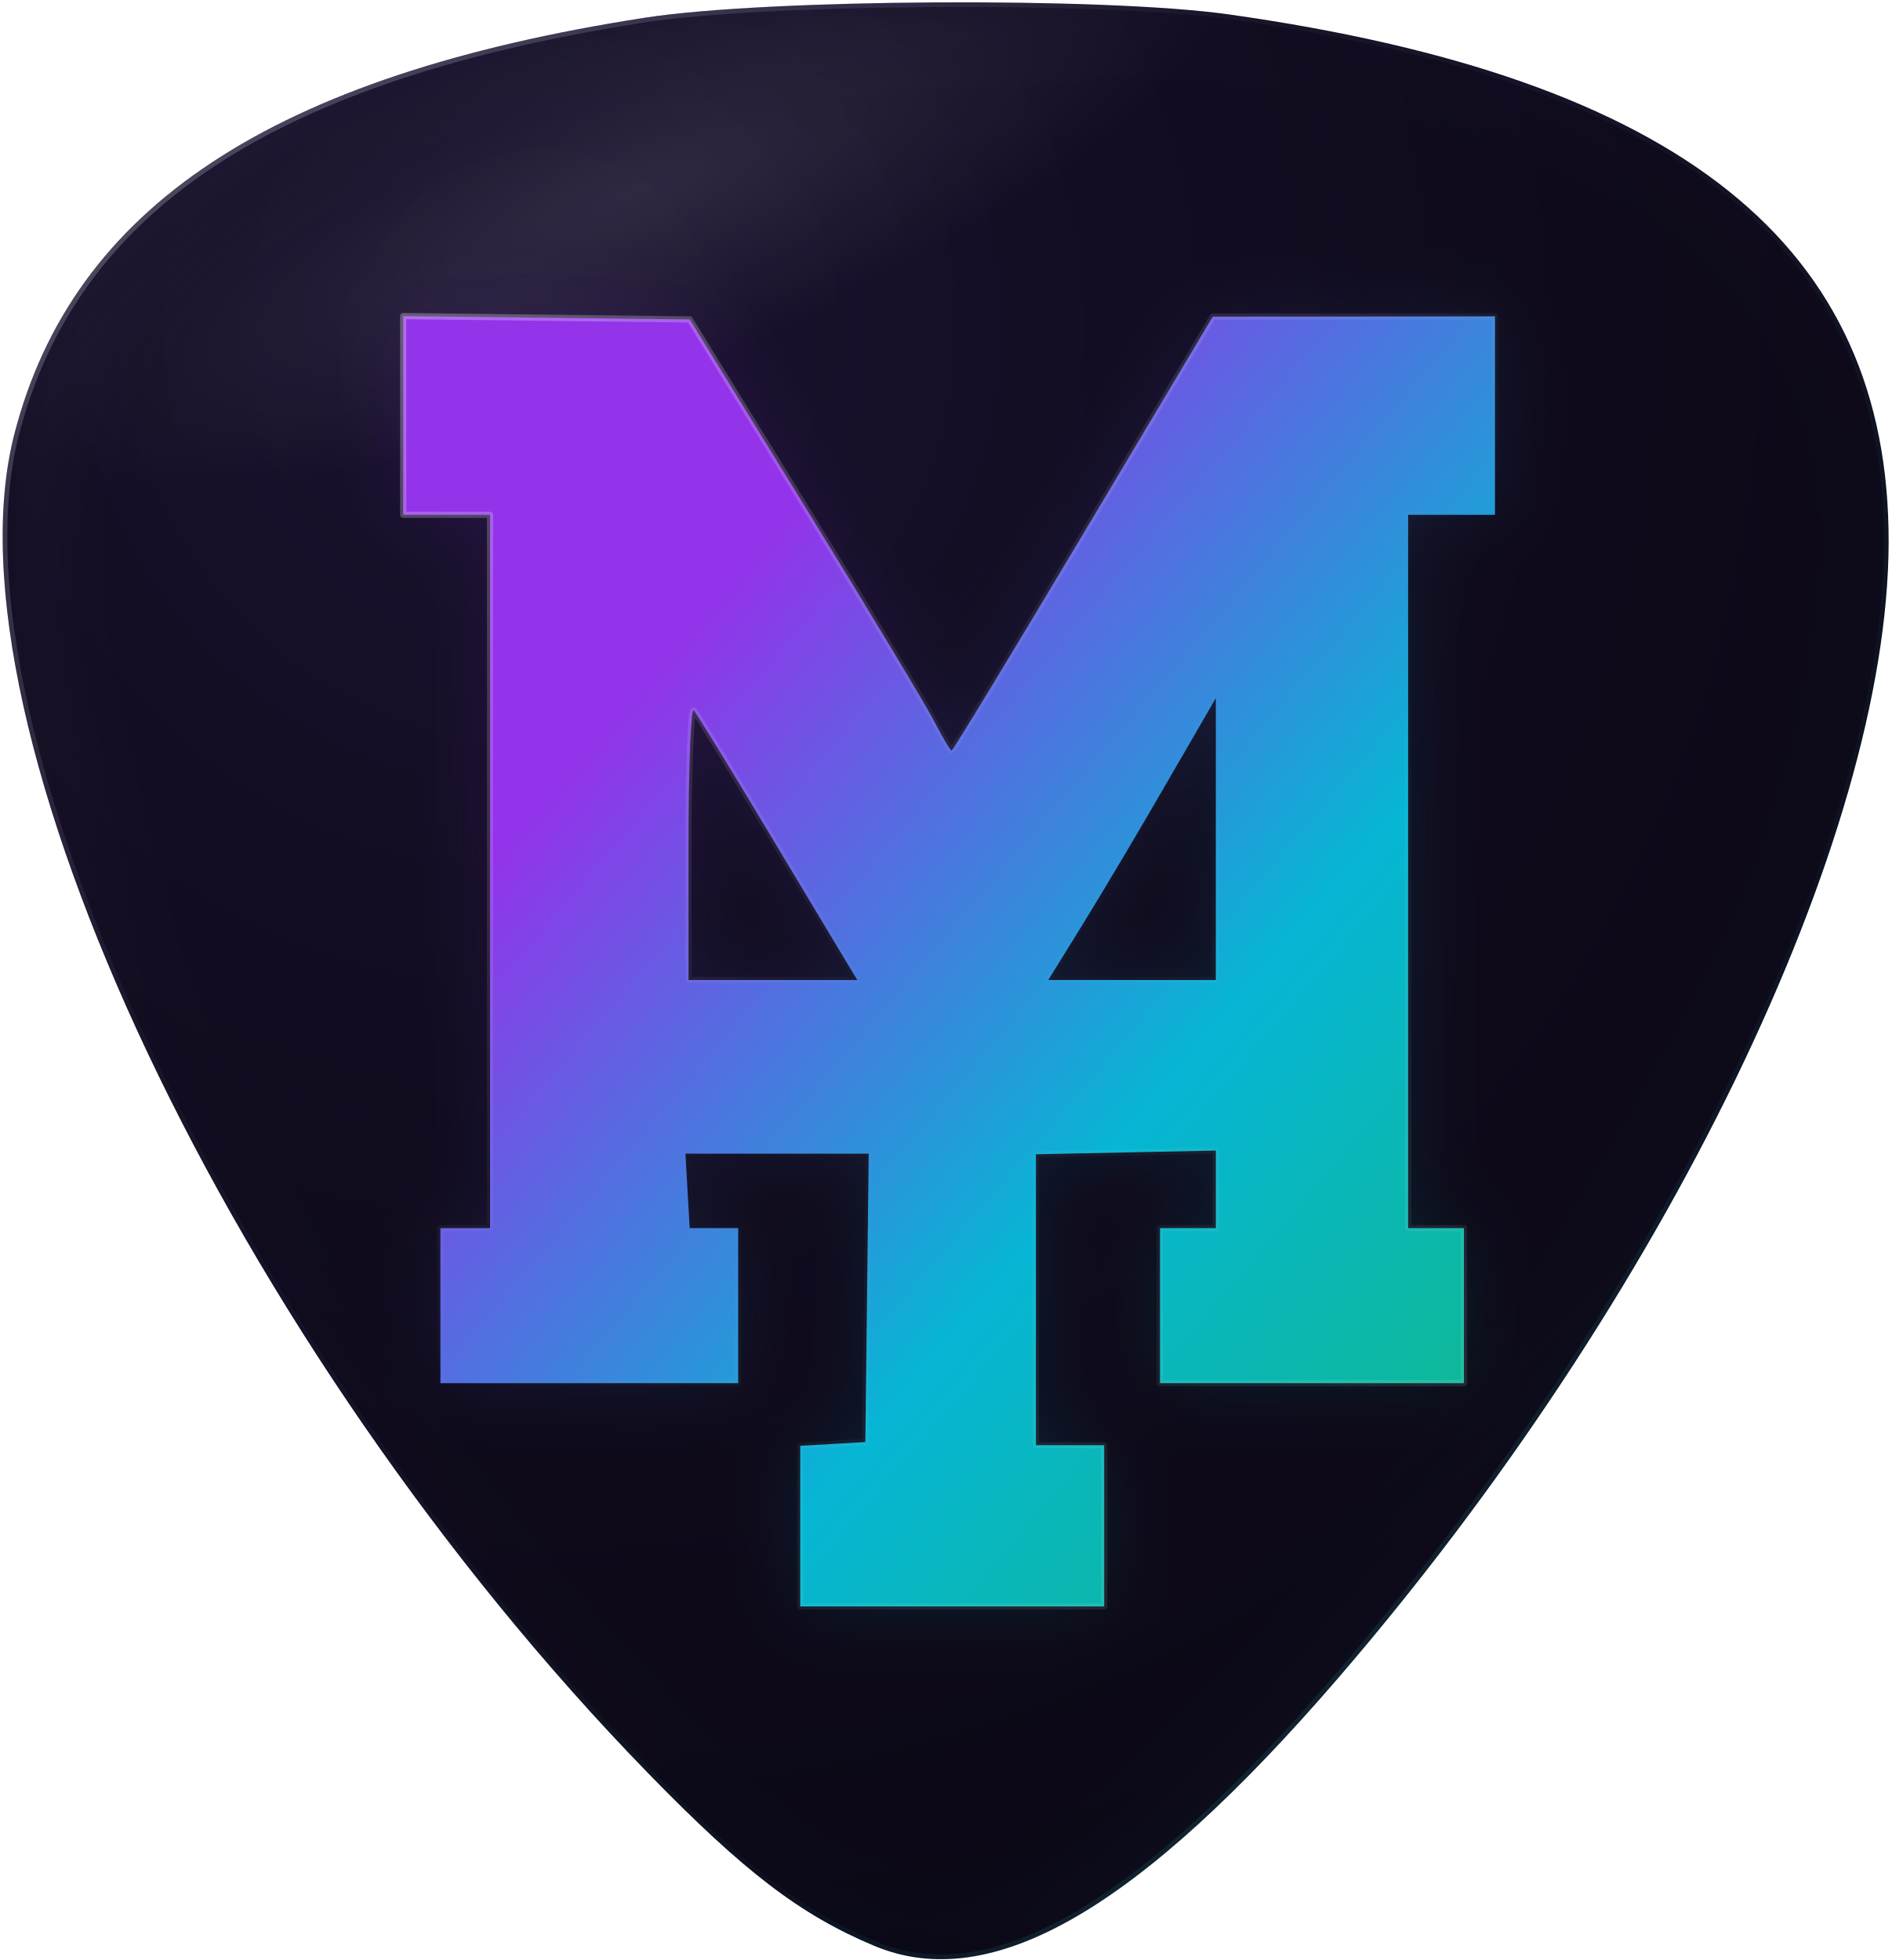
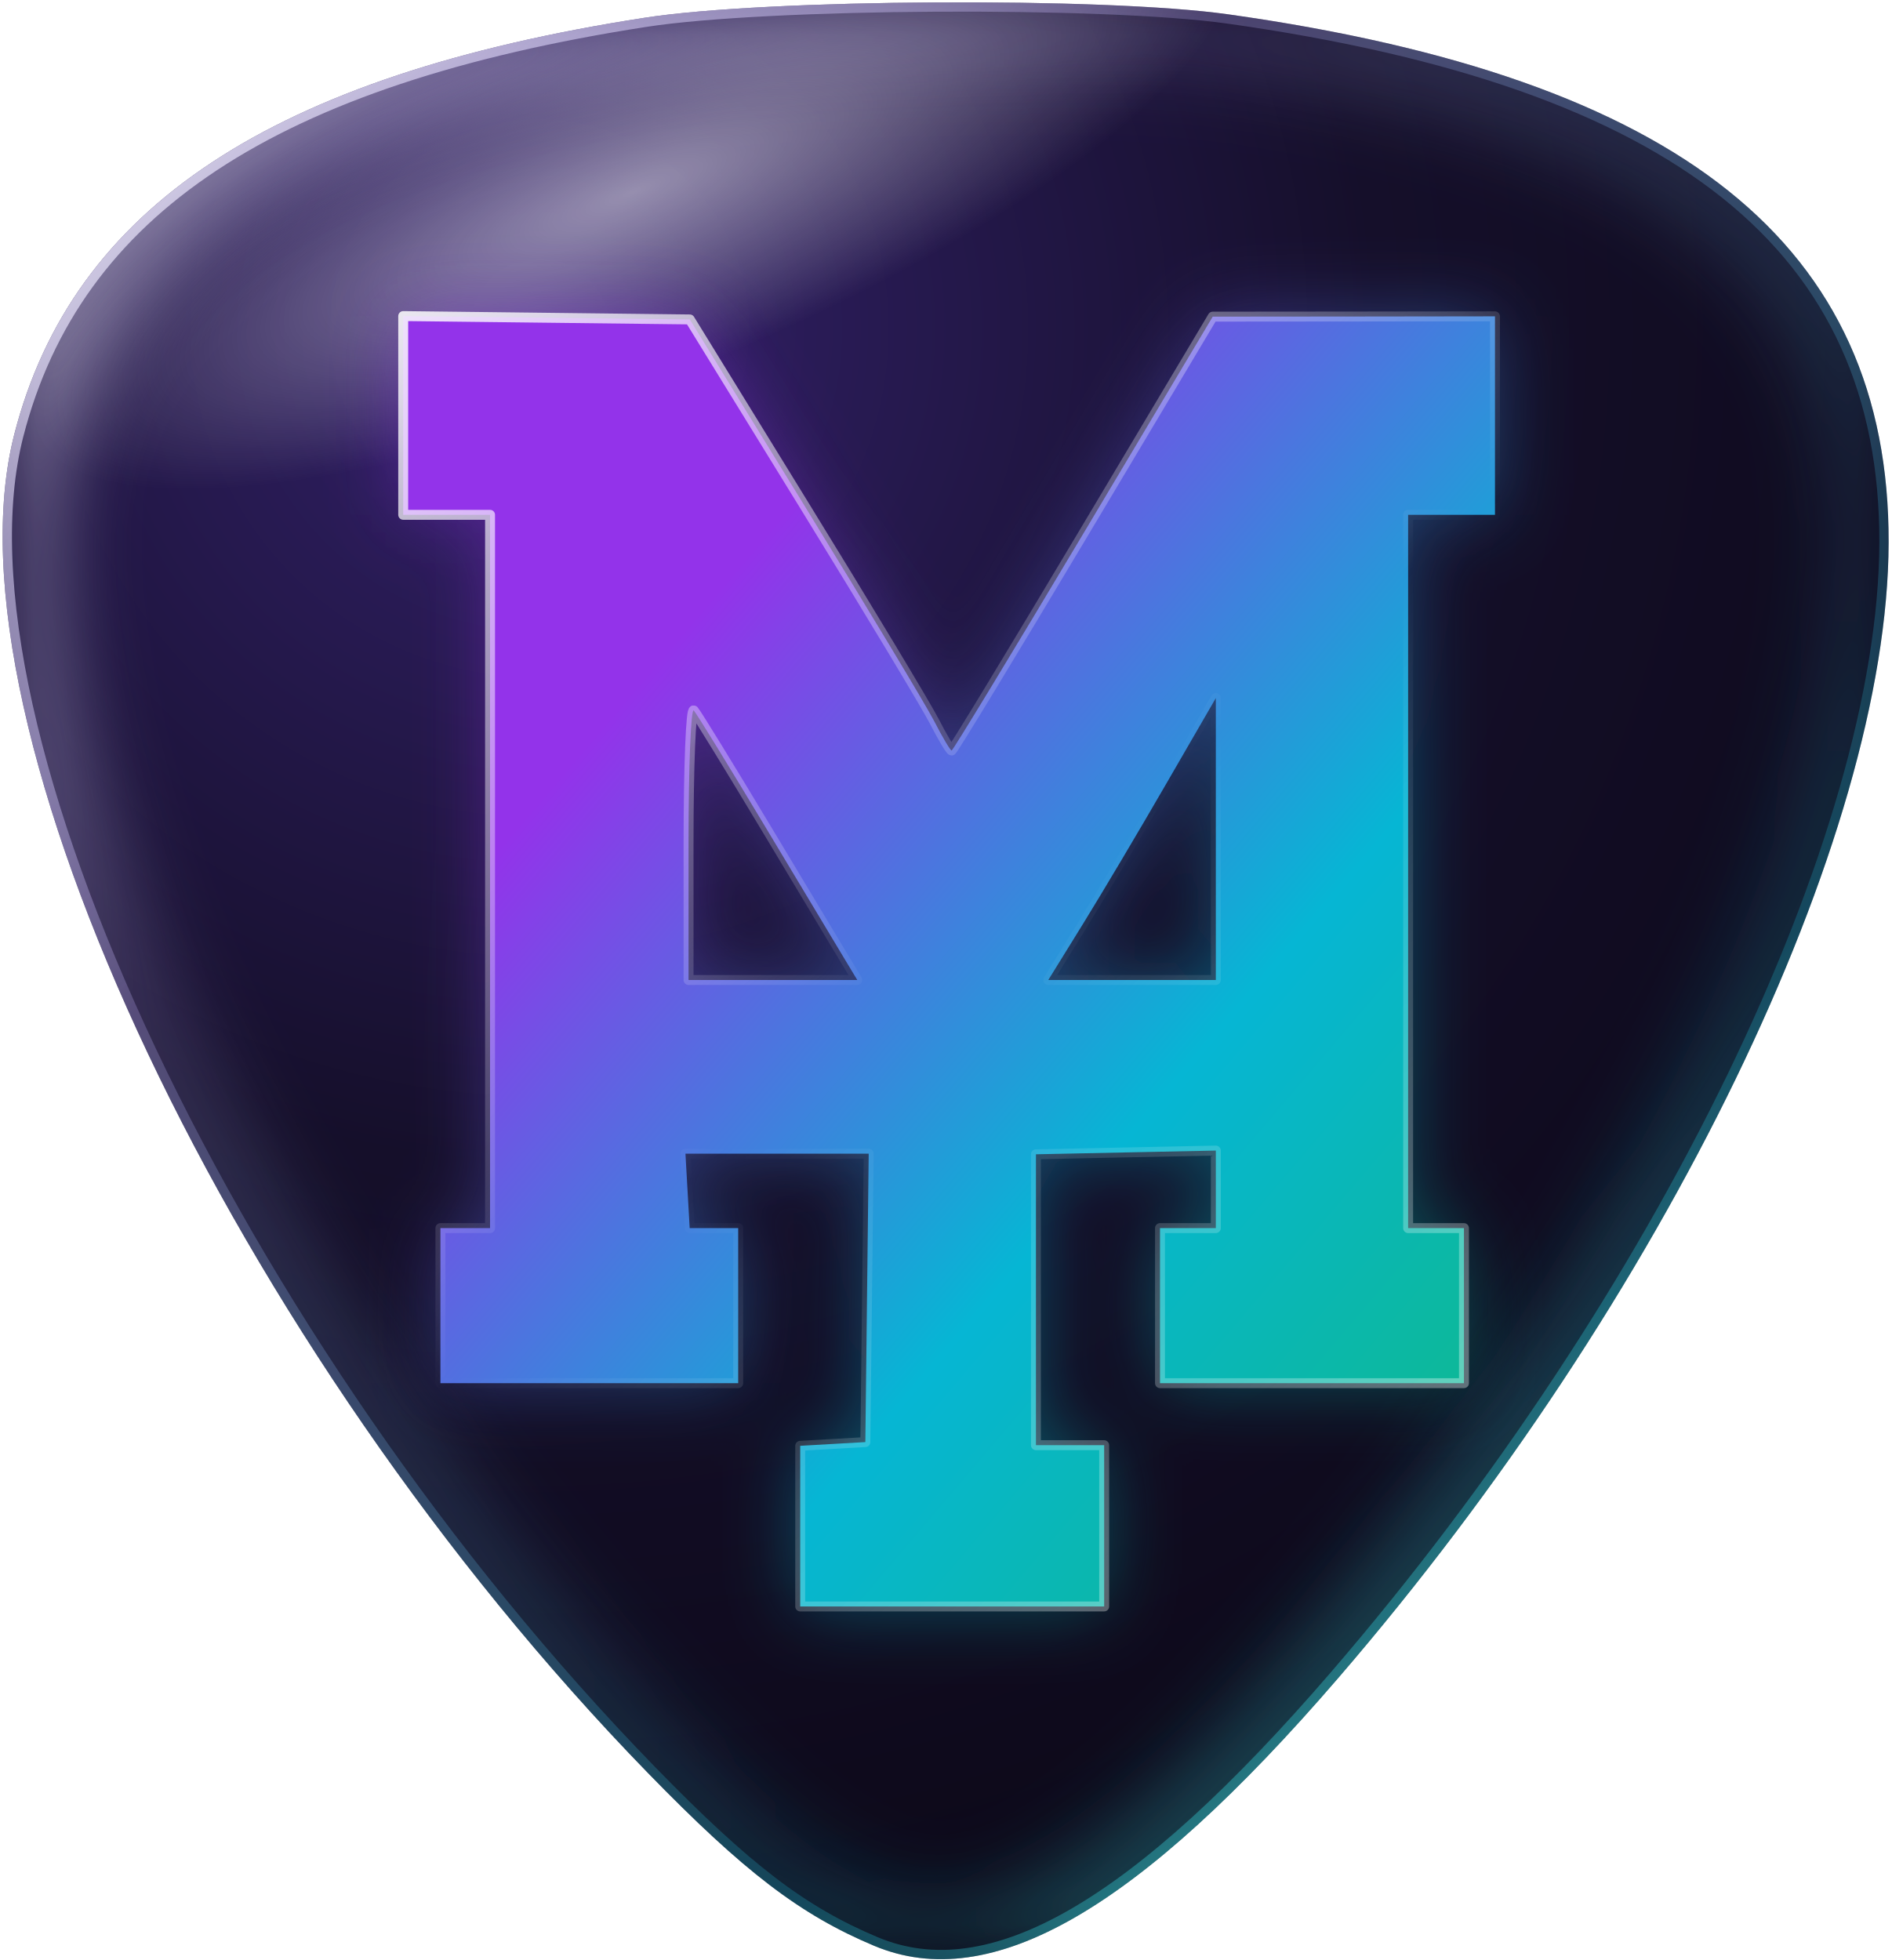
<svg xmlns="http://www.w3.org/2000/svg" viewBox="103 97 305 316">
  <defs>
    <linearGradient id="mystic" x1="0" y1="0" x2="1" y2="1">
      <stop offset="0" stop-color="#9333ea" />
      <stop offset="0.25" stop-color="#9333ea" />
      <stop offset="0.65" stop-color="#06b6d4" />
      <stop offset="1" stop-color="#10b981" />
    </linearGradient>
    <path id="pick" fill-rule="evenodd" d="M243.89,410.70C231.98,405.69 222.99,398.82 207.45,382.85C140.70,314.27 93.23,213.94 105.31,167.00C114.73,130.40 146.89,109.16 207.00,99.85C226.60,96.81 281.05,96.50 301.00,99.31C373.92,109.58 407.60,136.53 407.46,184.50C407.32,232.23 371.35,306.44 318.76,367.50C286.51,404.94 262.77,418.64 243.89,410.70Z" />
    <path id="letters" fill-rule="evenodd" d="M232.00,343.05L232.00,330.10L237.25,329.80L242.50,329.50L242.77,306.25L243.04,283.00L228.27,283.00L213.50,283.00L213.84,289.00L214.18,295.00L218.09,295.00L222.00,295.00L222.00,307.50L222.00,320.00L198.00,320.00L174.00,320.00L174.00,307.50L174.00,295.00L178.00,295.00L182.00,295.00L182.00,237.50L182.00,180.00L175.00,180.00L168.00,180.00L168.00,163.98L168.00,147.96L191.10,148.23L214.20,148.50L232.67,178.50C242.83,195.00 252.24,210.64 253.59,213.25C254.93,215.86 256.20,218.00 256.41,218.00C256.61,218.00 266.17,202.26 277.64,183.03L298.50,148.05L321.25,148.03L344.00,148.00L344.00,164.00L344.00,180.00L337.00,180.00L330.00,180.00L330.00,237.50L330.00,295.00L334.50,295.00L339.00,295.00L339.00,307.50L339.00,320.00L314.50,320.00L290.00,320.00L290.00,307.50L290.00,295.00L294.50,295.00L299.00,295.00L299.00,288.75L299.00,282.50L284.50,282.80L270.00,283.10L270.00,306.55L270.00,330.00L275.50,330.00L281.00,330.00L281.00,343.00L281.00,356.00L256.50,356.00L232.00,356.00L232.00,343.05ZM239.24,251.75C238.16,249.96 232.42,240.40 226.49,230.50C220.55,220.60 215.31,212.07 214.85,211.55C214.38,211.03 214.00,220.57 214.00,232.80L214.00,255.00L227.60,255.00L241.20,255.00L239.24,251.75ZM299.00,232.27L299.00,209.55L291.04,223.30C286.67,230.87 280.59,241.10 277.54,246.03L271.99,255.00L285.49,255.00L299.00,255.00L299.00,232.27Z" />
    <clipPath id="pickClip">
      <use href="#pick" />
    </clipPath>
    <radialGradient id="body" gradientUnits="userSpaceOnUse" cx="190" cy="150" r="300">
-       <stop offset="0" stop-color="#1a1230" />
-       <stop offset="0.45" stop-color="#100b1d" />
+       <stop offset="0" stop-color="#33216b" />
+       <stop offset="0.45" stop-color="#150f2a" />
      <stop offset="1" stop-color="#0a0714" />
    </radialGradient>
    <linearGradient id="edge" gradientUnits="userSpaceOnUse" x1="105" y1="97" x2="408" y2="413">
-       <stop offset="0" stop-color="#fff" stop-opacity="0.3" />
-       <stop offset="0.3" stop-color="#c4b5fd" stop-opacity="0.05" />
-       <stop offset="0.7" stop-color="#22d3ee" stop-opacity="0.04" />
-       <stop offset="1" stop-color="#6ee7b7" stop-opacity="0.28" />
+       <stop offset="0" stop-color="#fff" stop-opacity="0.9" />
+       <stop offset="0.3" stop-color="#c4b5fd" stop-opacity="0.25" />
+       <stop offset="0.7" stop-color="#22d3ee" stop-opacity="0.2" />
+       <stop offset="1" stop-color="#6ee7b7" stop-opacity="0.8" />
    </linearGradient>
    <radialGradient id="spec" cx="0.5" cy="0.5" r="0.5">
-       <stop offset="0" stop-color="#fff" stop-opacity="0.1" />
+       <stop offset="0" stop-color="#fff" stop-opacity="0.5" />
      <stop offset="1" stop-color="#fff" stop-opacity="0" />
    </radialGradient>
    <linearGradient id="letterEdge" gradientUnits="userSpaceOnUse" x1="168" y1="148" x2="344" y2="356">
-       <stop offset="0" stop-color="#fff" stop-opacity="0.28" />
+       <stop offset="0" stop-color="#fff" stop-opacity="0.85" />
      <stop offset="0.5" stop-color="#fff" stop-opacity="0" />
-       <stop offset="1" stop-color="#fff" stop-opacity="0.12" />
+       <stop offset="1" stop-color="#fff" stop-opacity="0.45" />
    </linearGradient>
    <filter id="soft" x="-20%" y="-20%" width="140%" height="140%">
      <feGaussianBlur stdDeviation="6" />
    </filter>
    <filter id="glow" x="-20%" y="-20%" width="140%" height="140%">
      <feGaussianBlur stdDeviation="6" />
    </filter>
  </defs>
  <use href="#pick" fill="url(#body)" />
  <g clip-path="url(#pickClip)">
-     <use href="#pick" fill="none" stroke="url(#edge)" stroke-width="14" filter="url(#soft)" opacity="0.2" />
+     <use href="#pick" fill="none" stroke="url(#edge)" stroke-width="18" filter="url(#soft)" opacity="0.7" />
    <ellipse cx="205" cy="128" rx="105" ry="30" transform="rotate(-22 205 128)" fill="url(#spec)" />
-     <use href="#pick" fill="none" stroke="url(#edge)" stroke-width="1.5" />
+     <use href="#pick" fill="none" stroke="url(#edge)" stroke-width="3" />
  </g>
-   <use href="#letters" fill="url(#mystic)" filter="url(#glow)" opacity="0.12" />
+   <use href="#letters" fill="url(#mystic)" filter="url(#glow)" opacity="0.4" />
  <use href="#letters" fill="url(#mystic)" />
-   <use href="#letters" fill="none" stroke="url(#letterEdge)" stroke-width="1" stroke-linejoin="round" />
+   <use href="#letters" fill="none" stroke="url(#letterEdge)" stroke-width="1.6" stroke-linejoin="round" />
</svg>
